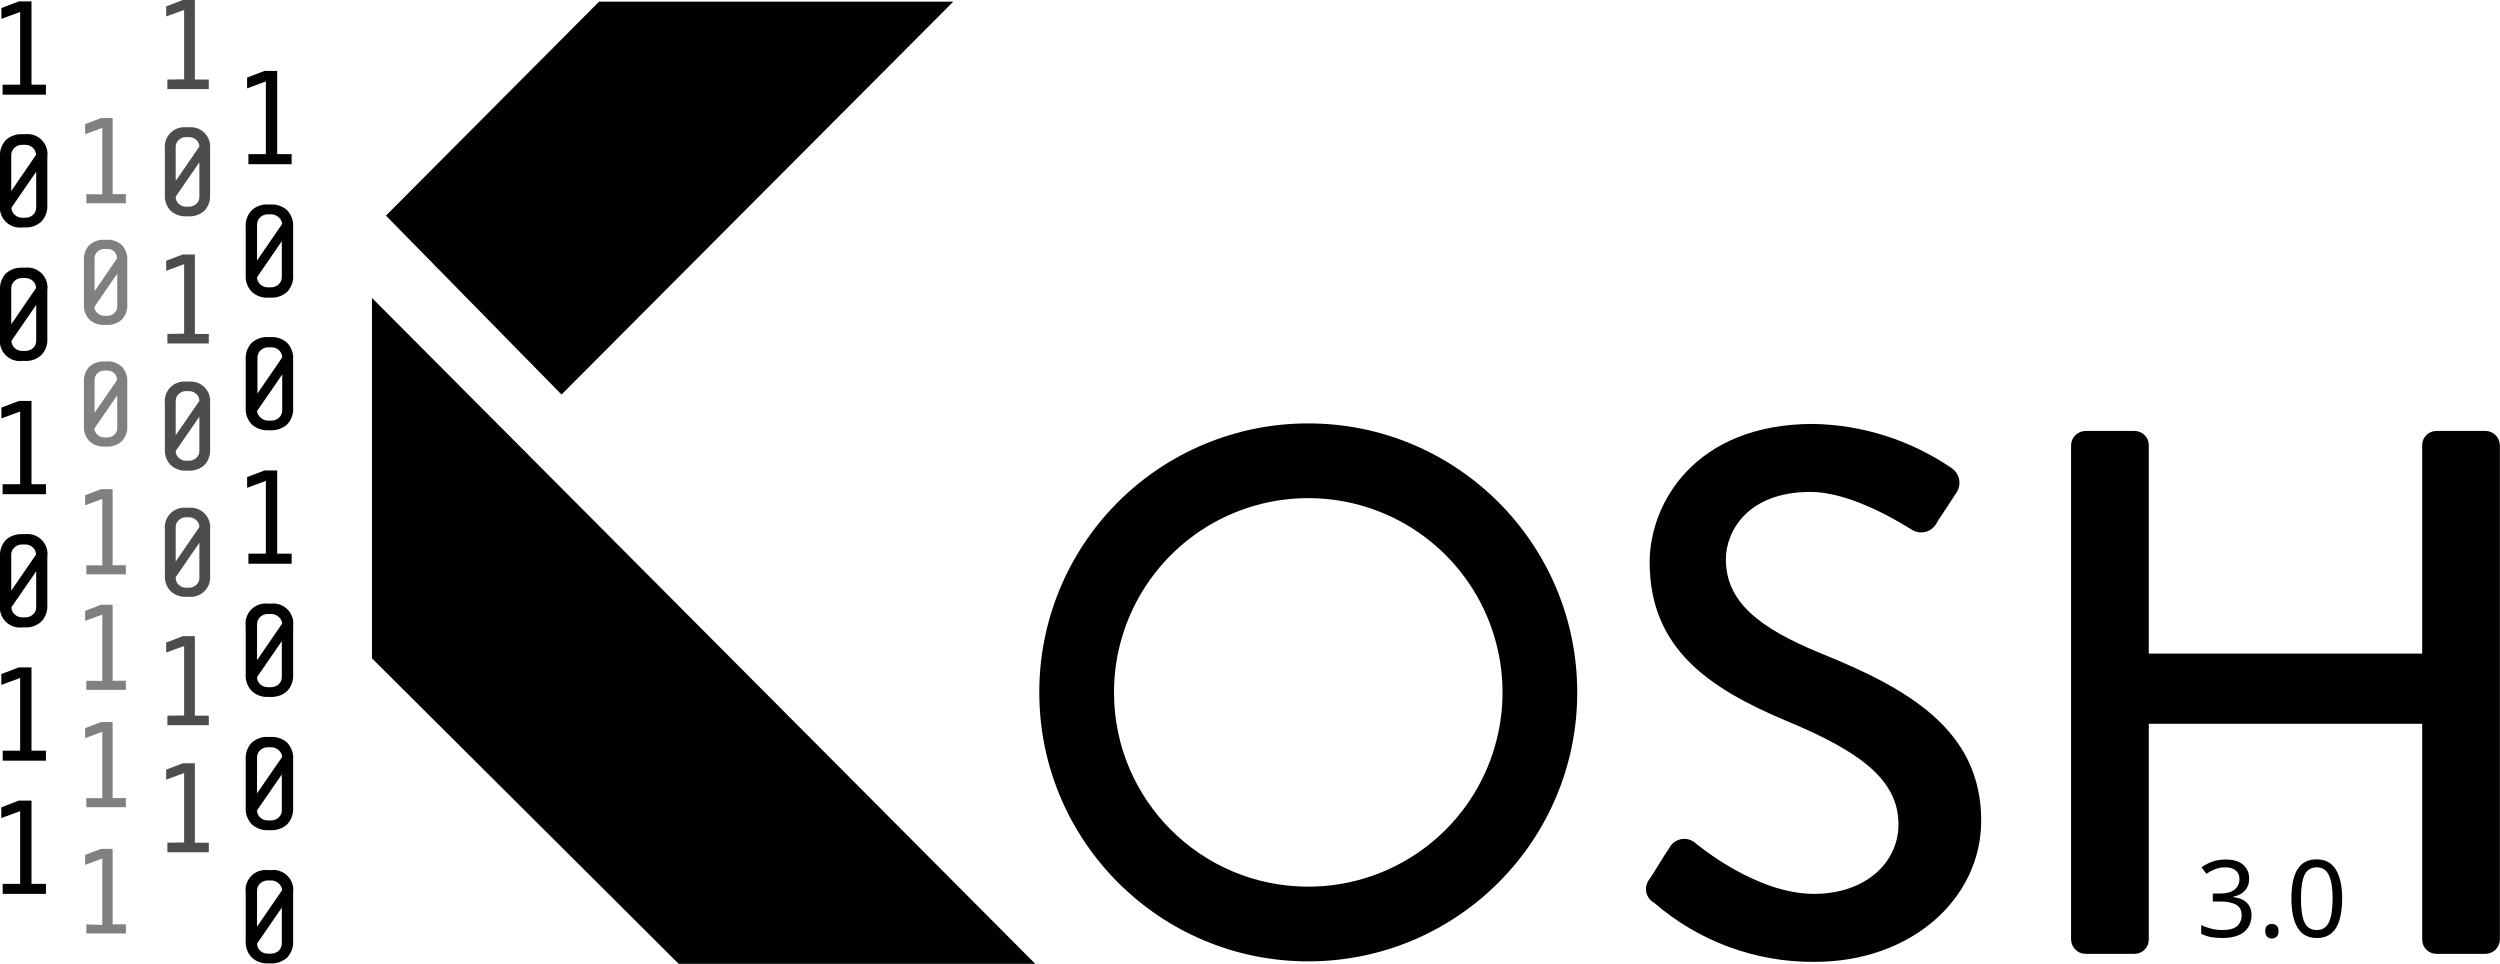
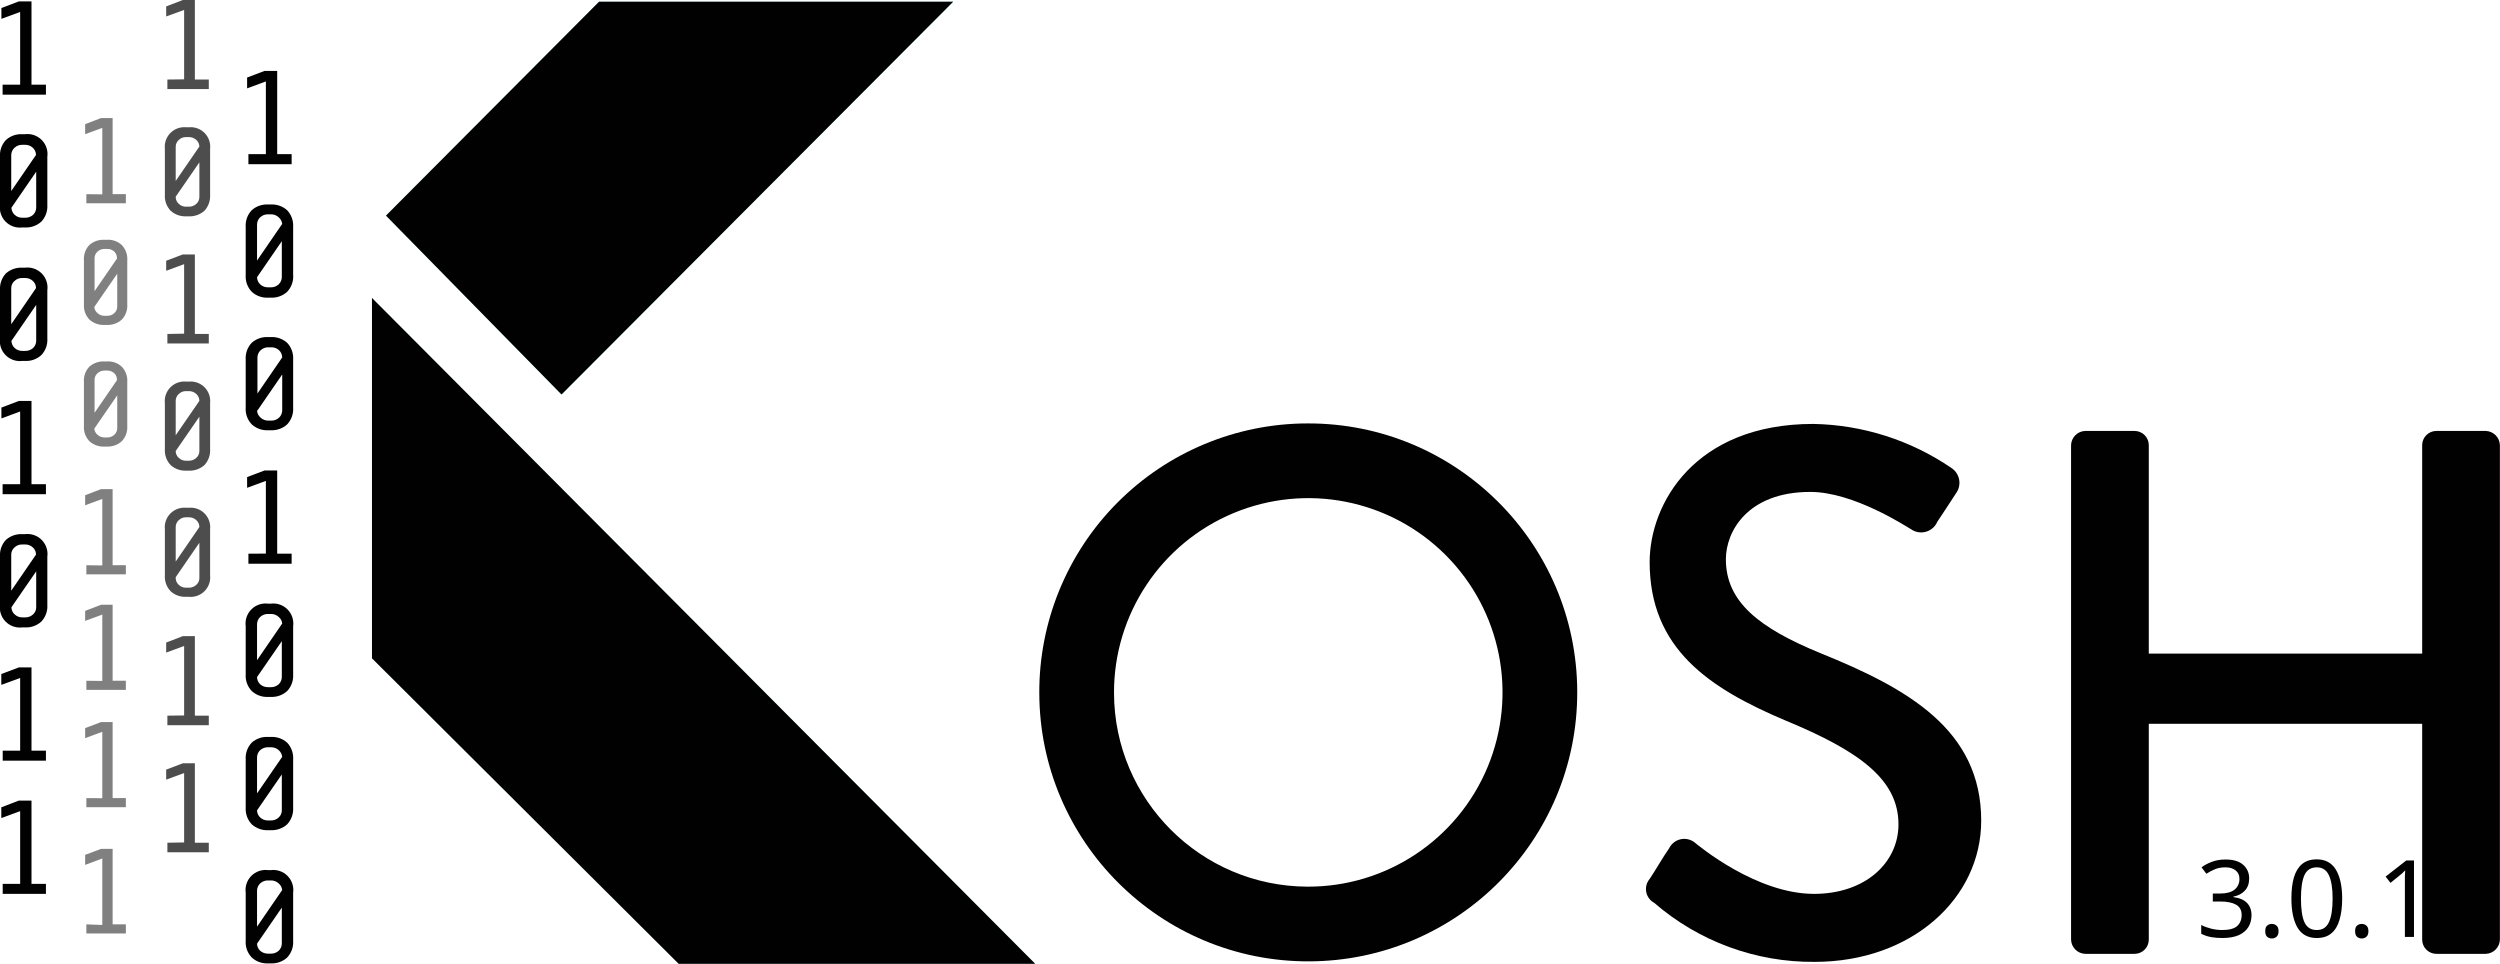
<svg xmlns="http://www.w3.org/2000/svg" viewBox="0 0 249.28 96.1" version="1.1" id="svg5833">
  <defs id="defs5750">
    <style id="style5748">.cls-1{isolation:isolate;}.cls-2,.cls-3,.cls-4,.cls-6{fill:#010101;}.cls-2,.cls-3,.cls-4,.cls-5{mix-blend-mode:multiply;}.cls-3{opacity:0.7;}.cls-4{opacity:0.5;}.cls-5{fill:#afdedc;}</style>
  </defs>
  <path class="cls-2" d="m 0.26,8.44 v 1 h 4.32 v -1 H 3.14 V 0.14 H 1.88 L 0.14,0.8 V 1.88 L 2.01,1.19 v 7.25 z" id="path5752" style="isolation:isolate;mix-blend-mode:multiply;fill:#010101" />
  <path class="cls-2" d="M 4.72,20.45 V 15.64 A 2,2 0 0 0 2.49,13.38 H 2.23 A 2.25,2.25 0 0 0 0.59,13.96 2.21,2.21 0 0 0 0,15.64 v 4.78 a 2,2 0 0 0 2.23,2.26 h 0.26 a 2.24,2.24 0 0 0 1.63,-0.58 2.21,2.21 0 0 0 0.6,-1.65 z m -1.13,-5 -2.47,3.6 v -3.6 a 1,1 0 0 1 0.32,-0.71 1.08,1.08 0 0 1 0.79,-0.3 h 0.26 a 1.09,1.09 0 0 1 0.79,0.3 1,1 0 0 1 0.31,0.68 z m -2.45,5.26 2.47,-3.59 v 3.59 A 1,1 0 0 1 3.3,21.42 1.13,1.13 0 0 1 2.51,21.71 H 2.25 A 1.11,1.11 0 0 1 1.46,21.42 1,1 0 0 1 1.14,20.71 Z" id="path5754" style="isolation:isolate;mix-blend-mode:multiply;fill:#010101" />
  <path class="cls-2" d="M 4.72,33.73 V 28.95 A 2,2 0 0 0 2.49,26.69 H 2.23 A 2.29,2.29 0 0 0 0.59,27.26 2.25,2.25 0 0 0 0,28.95 v 4.78 a 2,2 0 0 0 2.23,2.26 h 0.26 a 2.24,2.24 0 0 0 1.63,-0.58 2.21,2.21 0 0 0 0.6,-1.68 z m -1.13,-5 -2.47,3.6 v -3.6 a 0.94,0.94 0 0 1 0.32,-0.71 1.08,1.08 0 0 1 0.79,-0.3 h 0.26 a 1.09,1.09 0 0 1 0.79,0.3 0.93,0.93 0 0 1 0.31,0.68 z M 1.14,33.99 3.61,30.4 v 3.59 A 1,1 0 0 1 3.3,34.7 1.13,1.13 0 0 1 2.51,34.99 H 2.25 A 1.11,1.11 0 0 1 1.46,34.7 1,1 0 0 1 1.14,33.99 Z" id="path5756" style="isolation:isolate;mix-blend-mode:multiply;fill:#010101" />
  <path class="cls-2" d="m 0.26,48.28 v 1 h 4.32 v -1 H 3.14 v -8.3 H 1.88 l -1.74,0.66 v 1.08 l 1.87,-0.69 v 7.25 z" id="path5758" style="isolation:isolate;mix-blend-mode:multiply;fill:#010101" />
  <path class="cls-2" d="M 4.72,60.3 V 55.52 A 2,2 0 0 0 2.49,53.26 H 2.23 A 2.29,2.29 0 0 0 0.59,53.83 2.23,2.23 0 0 0 0,55.52 v 4.78 a 2,2 0 0 0 2.23,2.26 h 0.26 a 2.24,2.24 0 0 0 1.63,-0.58 2.21,2.21 0 0 0 0.6,-1.68 z m -1.13,-5 -2.47,3.6 v -3.6 a 0.94,0.94 0 0 1 0.32,-0.71 1.08,1.08 0 0 1 0.79,-0.3 h 0.26 a 1.09,1.09 0 0 1 0.79,0.3 0.93,0.93 0 0 1 0.31,0.68 z m -2.45,5.25 2.47,-3.58 v 3.58 A 0.93,0.93 0 0 1 3.3,61.26 1.09,1.09 0 0 1 2.51,61.56 H 2.25 A 1.08,1.08 0 0 1 1.46,61.26 0.94,0.94 0 0 1 1.14,60.55 Z" id="path5760" style="isolation:isolate;mix-blend-mode:multiply;fill:#010101" />
  <path class="cls-2" d="m 0.27,74.85 v 1 h 4.31 v -1 H 3.14 v -8.3 H 1.87 l -1.74,0.66 v 1.08 L 2.01,67.6 v 7.25 z" id="path5762" style="isolation:isolate;mix-blend-mode:multiply;fill:#010101" />
  <path class="cls-2" d="m 0.27,88.13 v 1 h 4.31 v -1 H 3.14 v -8.3 H 1.87 L 0.13,80.5 v 1.07 l 1.88,-0.69 v 7.25 z" id="path5764" style="isolation:isolate;mix-blend-mode:multiply;fill:#010101" />
  <path class="cls-2" d="m 24.77,15.37 v 1 h 4.31 v -1 h -1.44 v -8.3 h -1.26 l -1.74,0.66 v 1.08 l 1.87,-0.69 v 7.25 z" id="path5766" style="isolation:isolate;mix-blend-mode:multiply;fill:#010101" />
  <path class="cls-2" d="M 29.23,27.38 V 22.64 A 2.21,2.21 0 0 0 28.63,20.96 2.26,2.26 0 0 0 27,20.39 h -0.27 a 2.26,2.26 0 0 0 -1.63,0.57 2.21,2.21 0 0 0 -0.6,1.68 v 4.78 a 2.18,2.18 0 0 0 0.61,1.68 2.22,2.22 0 0 0 1.62,0.58 H 27 a 2.26,2.26 0 0 0 1.63,-0.58 2.21,2.21 0 0 0 0.6,-1.72 z m -1.13,-5 -2.47,3.6 v -3.6 a 1,1 0 0 1 0.31,-0.71 1.11,1.11 0 0 1 0.79,-0.3 H 27 a 1.09,1.09 0 0 1 0.79,0.3 1,1 0 0 1 0.35,0.68 z m -2.47,5.26 2.47,-3.59 v 3.59 a 1,1 0 0 1 -0.31,0.71 1.09,1.09 0 0 1 -0.79,0.3 h -0.27 a 1.11,1.11 0 0 1 -0.79,-0.3 1,1 0 0 1 -0.31,-0.71 z" id="path5768" style="isolation:isolate;mix-blend-mode:multiply;fill:#010101" />
  <path class="cls-2" d="M 29.23,40.64 V 35.86 A 2.21,2.21 0 0 0 28.63,34.18 2.26,2.26 0 0 0 27,33.61 h -0.27 a 2.26,2.26 0 0 0 -1.63,0.57 2.21,2.21 0 0 0 -0.6,1.68 v 4.78 a 2.18,2.18 0 0 0 0.61,1.68 2.22,2.22 0 0 0 1.62,0.58 H 27 a 2.26,2.26 0 0 0 1.63,-0.58 2.21,2.21 0 0 0 0.6,-1.68 z m -1.09,-5 -2.47,3.6 v -3.6 a 1,1 0 0 1 0.31,-0.71 1.11,1.11 0 0 1 0.79,-0.3 h 0.27 a 1.09,1.09 0 0 1 0.79,0.3 1,1 0 0 1 0.31,0.71 z m -2.47,5.29 2.47,-3.59 v 3.59 a 1,1 0 0 1 -0.31,0.71 1.09,1.09 0 0 1 -0.79,0.3 h -0.27 a 1.11,1.11 0 0 1 -0.79,-0.3 1,1 0 0 1 -0.35,-0.72 z" id="path5770" style="isolation:isolate;mix-blend-mode:multiply;fill:#010101" />
  <path class="cls-2" d="m 24.77,55.21 v 1 h 4.31 v -1 h -1.44 v -8.3 h -1.26 l -1.74,0.66 v 1.07 l 1.87,-0.69 v 7.25 z" id="path5772" style="isolation:isolate;mix-blend-mode:multiply;fill:#010101" />
  <path class="cls-2" d="M 29.23,67.23 V 62.45 A 2,2 0 0 0 27,60.19 h -0.27 a 2,2 0 0 0 -2.23,2.26 v 4.78 a 2.18,2.18 0 0 0 0.61,1.68 2.22,2.22 0 0 0 1.62,0.58 H 27 a 2.26,2.26 0 0 0 1.63,-0.58 2.21,2.21 0 0 0 0.6,-1.68 z m -1.13,-5 -2.47,3.6 v -3.6 a 1,1 0 0 1 0.31,-0.71 1.11,1.11 0 0 1 0.79,-0.3 H 27 a 1.09,1.09 0 0 1 0.79,0.3 0.93,0.93 0 0 1 0.35,0.68 z m -2.47,5.28 2.47,-3.58 v 3.58 A 1,1 0 0 1 27.79,68.23 1.13,1.13 0 0 1 27,68.52 h -0.27 a 1.15,1.15 0 0 1 -0.79,-0.29 1,1 0 0 1 -0.31,-0.75 z" id="path5774" style="isolation:isolate;mix-blend-mode:multiply;fill:#010101" />
  <path class="cls-2" d="M 29.23,80.52 V 75.74 A 2.22,2.22 0 0 0 28.63,74.05 2.26,2.26 0 0 0 27,73.48 h -0.27 a 2.26,2.26 0 0 0 -1.63,0.57 2.22,2.22 0 0 0 -0.6,1.69 v 4.78 a 2.21,2.21 0 0 0 0.61,1.68 2.26,2.26 0 0 0 1.62,0.58 H 27 a 2.3,2.3 0 0 0 1.63,-0.58 2.24,2.24 0 0 0 0.6,-1.68 z m -1.13,-5 -2.47,3.59 v -3.59 a 1,1 0 0 1 0.31,-0.72 1.15,1.15 0 0 1 0.79,-0.29 H 27 a 1.13,1.13 0 0 1 0.79,0.29 1,1 0 0 1 0.35,0.69 z m -2.47,5.28 2.47,-3.58 v 3.58 a 0.93,0.93 0 0 1 -0.31,0.71 1.09,1.09 0 0 1 -0.79,0.3 h -0.27 a 1.11,1.11 0 0 1 -0.79,-0.3 1,1 0 0 1 -0.31,-0.74 z" id="path5776" style="isolation:isolate;mix-blend-mode:multiply;fill:#010101" />
  <path class="cls-2" d="M 29.23,93.8 V 89.02 A 2,2 0 0 0 27,86.76 h -0.27 a 2,2 0 0 0 -2.23,2.26 v 4.78 a 2.18,2.18 0 0 0 0.61,1.68 2.22,2.22 0 0 0 1.62,0.58 H 27 a 2.26,2.26 0 0 0 1.63,-0.58 2.21,2.21 0 0 0 0.6,-1.68 z m -1.13,-5 -2.47,3.6 v -3.6 a 1,1 0 0 1 0.31,-0.71 1.11,1.11 0 0 1 0.79,-0.3 H 27 a 1.09,1.09 0 0 1 0.79,0.3 1,1 0 0 1 0.35,0.68 z m -2.47,5.29 2.47,-3.59 v 3.59 A 1,1 0 0 1 27.79,94.8 1.13,1.13 0 0 1 27,95.09 H 26.73 A 1.15,1.15 0 0 1 25.94,94.8 1,1 0 0 1 25.63,94.06 Z" id="path5778" style="isolation:isolate;mix-blend-mode:multiply;fill:#010101" />
  <path class="cls-3" d="m 16.69,7.93 v 0.95 h 4.13 V 7.93 H 19.43 V 0 h -1.2 l -1.66,0.64 v 1 l 1.79,-0.65 v 6.92 z" id="path5780" style="opacity:0.7;isolation:isolate;mix-blend-mode:multiply;fill:#010101" />
  <path class="cls-3" d="m 20.95,19.41 v -4.56 a 1.95,1.95 0 0 0 -2.13,-2.16 h -0.25 a 1.95,1.95 0 0 0 -2.13,2.16 v 4.56 a 2.12,2.12 0 0 0 0.58,1.61 2.17,2.17 0 0 0 1.55,0.55 h 0.25 a 2.2,2.2 0 0 0 1.56,-0.55 2.15,2.15 0 0 0 0.57,-1.61 z m -1.07,-4.8 -2.36,3.43 v -3.4 a 0.9,0.9 0 0 1 0.3,-0.68 1,1 0 0 1 0.75,-0.29 h 0.25 a 1.06,1.06 0 0 1 0.76,0.29 0.9,0.9 0 0 1 0.3,0.68 z m -2.36,5 2.36,-3.42 v 3.45 a 0.9,0.9 0 0 1 -0.3,0.68 1.06,1.06 0 0 1 -0.76,0.29 h -0.25 a 1,1 0 0 1 -0.75,-0.29 0.9,0.9 0 0 1 -0.3,-0.68 z" id="path5782" style="opacity:0.7;isolation:isolate;mix-blend-mode:multiply;fill:#010101" />
  <path class="cls-3" d="m 16.69,33.3 v 0.95 h 4.13 V 33.3 h -1.39 v -7.93 h -1.2 L 16.57,26 v 1 l 1.79,-0.66 v 6.93 z" id="path5784" style="opacity:0.7;isolation:isolate;mix-blend-mode:multiply;fill:#010101" />
  <path class="cls-3" d="m 20.95,44.77 v -4.56 a 1.95,1.95 0 0 0 -2.13,-2.16 h -0.25 a 1.95,1.95 0 0 0 -2.13,2.16 v 4.56 a 2.12,2.12 0 0 0 0.58,1.61 2.17,2.17 0 0 0 1.55,0.55 h 0.25 a 2.2,2.2 0 0 0 1.56,-0.55 2.15,2.15 0 0 0 0.57,-1.61 z m -1.07,-4.8 -2.36,3.43 v -3.43 a 0.9,0.9 0 0 1 0.3,-0.68 1,1 0 0 1 0.75,-0.29 h 0.25 a 1.06,1.06 0 0 1 0.76,0.29 0.9,0.9 0 0 1 0.3,0.68 z m -2.36,5 2.36,-3.42 v 3.42 a 0.9,0.9 0 0 1 -0.3,0.68 1.06,1.06 0 0 1 -0.76,0.29 h -0.25 a 1,1 0 0 1 -0.75,-0.29 0.9,0.9 0 0 1 -0.3,-0.64 z" id="path5786" style="opacity:0.7;isolation:isolate;mix-blend-mode:multiply;fill:#010101" />
  <path class="cls-3" d="m 16.69,71.36 v 0.95 h 4.13 v -0.95 h -1.39 v -7.93 h -1.2 l -1.66,0.64 v 1 l 1.79,-0.66 v 6.93 z" id="path5788" style="opacity:0.7;isolation:isolate;mix-blend-mode:multiply;fill:#010101" />
  <path class="cls-3" d="m 20.95,57.35 v -4.56 a 1.95,1.95 0 0 0 -2.13,-2.16 h -0.25 a 1.95,1.95 0 0 0 -2.13,2.16 v 4.56 a 2.1,2.1 0 0 0 0.58,1.61 2.13,2.13 0 0 0 1.55,0.55 h 0.25 a 1.95,1.95 0 0 0 2.13,-2.16 z m -1.07,-4.8 -2.36,3.44 v -3.44 a 0.91,0.91 0 0 1 0.3,-0.68 1,1 0 0 1 0.75,-0.29 h 0.25 a 1.06,1.06 0 0 1 0.76,0.29 0.91,0.91 0 0 1 0.3,0.68 z m -2.36,5 2.36,-3.43 v 3.52 a 0.89,0.89 0 0 1 -0.3,0.67 1.06,1.06 0 0 1 -0.76,0.29 h -0.25 a 1,1 0 0 1 -0.75,-0.29 0.89,0.89 0 0 1 -0.3,-0.67 z" id="path5790" style="opacity:0.7;isolation:isolate;mix-blend-mode:multiply;fill:#010101" />
  <path class="cls-3" d="m 16.69,84.03 v 0.95 h 4.13 v -0.95 h -1.39 v -7.92 h -1.2 l -1.66,0.63 v 1 l 1.79,-0.66 V 84 Z" id="path5792" style="opacity:0.7;isolation:isolate;mix-blend-mode:multiply;fill:#010101" />
  <path class="cls-4" d="m 8.61,19.36 v 0.91 h 3.94 v -0.91 h -1.32 v -7.59 h -1.15 l -1.59,0.61 v 1 l 1.71,-0.63 v 6.63 z" id="path5794" style="opacity:0.5;isolation:isolate;mix-blend-mode:multiply;fill:#010101" />
  <path class="cls-4" d="m 12.69,30.34 v -4.37 a 2,2 0 0 0 -0.55,-1.54 2,2 0 0 0 -1.49,-0.52 h -0.24 a 2.09,2.09 0 0 0 -1.5,0.52 2,2 0 0 0 -0.54,1.54 v 4.37 a 2,2 0 0 0 0.55,1.53 2.07,2.07 0 0 0 1.49,0.53 h 0.24 a 2.09,2.09 0 0 0 1.49,-0.53 2,2 0 0 0 0.55,-1.53 z m -1,-4.6 -2.26,3.29 v -3.29 a 0.87,0.87 0 0 1 0.29,-0.65 1,1 0 0 1 0.72,-0.27 h 0.24 a 1,1 0 0 1 0.72,0.27 0.87,0.87 0 0 1 0.26,0.65 z m -2.26,4.83 2.26,-3.28 v 3.28 a 0.87,0.87 0 0 1 -0.29,0.65 1,1 0 0 1 -0.72,0.27 H 10.44 A 1,1 0 0 1 9.72,31.22 0.87,0.87 0 0 1 9.4,30.57 Z" id="path5796" style="opacity:0.5;isolation:isolate;mix-blend-mode:multiply;fill:#010101" />
  <path class="cls-4" d="m 8.61,67.88 v 0.91 h 3.94 V 67.88 H 11.23 V 60.3 h -1.15 l -1.59,0.61 v 1 l 1.71,-0.63 v 6.62 z" id="path5798" style="opacity:0.5;isolation:isolate;mix-blend-mode:multiply;fill:#010101" />
  <path class="cls-4" d="m 8.61,92.17 v 0.91 h 3.94 v -0.91 h -1.32 v -7.53 h -1.15 l -1.59,0.6 v 1 L 10.2,85.6 v 6.63 z" id="path5800" style="opacity:0.5;isolation:isolate;mix-blend-mode:multiply;fill:#010101" />
  <path class="cls-4" d="m 8.61,56.36 v 0.91 h 3.94 v -0.91 h -1.32 v -7.59 h -1.15 l -1.59,0.61 v 1 l 1.71,-0.63 v 6.63 z" id="path5802" style="opacity:0.5;isolation:isolate;mix-blend-mode:multiply;fill:#010101" />
  <path class="cls-4" d="M 12.69,42.47 V 38.1 a 2,2 0 0 0 -0.55,-1.54 2,2 0 0 0 -1.49,-0.52 h -0.24 a 2.09,2.09 0 0 0 -1.5,0.52 2,2 0 0 0 -0.54,1.54 v 4.37 a 2,2 0 0 0 0.55,1.53 2.07,2.07 0 0 0 1.49,0.53 h 0.24 A 2.09,2.09 0 0 0 12.14,44 2,2 0 0 0 12.69,42.47 Z m -1,-4.6 -2.26,3.29 v -3.29 a 0.87,0.87 0 0 1 0.29,-0.65 1,1 0 0 1 0.72,-0.27 h 0.24 a 1,1 0 0 1 0.72,0.27 0.87,0.87 0 0 1 0.26,0.65 z m -2.26,4.83 2.26,-3.28 v 3.28 a 0.89,0.89 0 0 1 -0.29,0.65 1,1 0 0 1 -0.72,0.27 H 10.44 A 1,1 0 0 1 9.72,43.35 0.89,0.89 0 0 1 9.4,42.7 Z" id="path5804" style="opacity:0.5;isolation:isolate;mix-blend-mode:multiply;fill:#010101" />
  <path class="cls-4" d="m 8.61,79.58 v 0.91 h 3.94 V 79.58 H 11.23 V 72 h -1.15 l -1.59,0.6 v 1 l 1.71,-0.63 v 6.62 z" id="path5806" style="opacity:0.5;isolation:isolate;mix-blend-mode:multiply;fill:#010101" />
  <polygon class="cls-5" points="37.09,29.71 37.09,65.64 67.67,96.1 103.22,96.1 " id="polygon5808" style="isolation:isolate;mix-blend-mode:multiply;fill:#afdedc" />
  <polygon class="cls-5" points="55.99,39.33 95.04,0.17 59.74,0.17 38.49,21.5 " id="polygon5810" style="isolation:isolate;mix-blend-mode:multiply;fill:#afdedc" />
  <polygon class="cls-5" points="55.99,39.33 95.04,0.17 59.74,0.17 38.49,21.5 " id="polygon5812" style="isolation:isolate;mix-blend-mode:multiply;fill:#afdedc" />
  <polygon class="cls-6" points="55.99,39.33 95.04,0.17 59.74,0.17 38.49,21.5 " id="polygon5814" style="isolation:isolate;fill:#010101" />
  <polygon class="cls-6" points="37.09,29.71 37.09,65.64 67.67,96.1 103.22,96.1 " id="polygon5816" style="isolation:isolate;fill:#010101" />
  <path class="cls-6" d="m 130.37,42.22 a 26.82,26.82 0 1 1 -26.74,26.9 26.78,26.78 0 0 1 26.74,-26.9 z m 0,46.19 a 19.37,19.37 0 1 0 -19.29,-19.29 19.36,19.36 0 0 0 19.29,19.29 z" id="path5818" style="isolation:isolate;fill:#010101" />
  <path class="cls-6" d="m 164.49,87.64 c 0.67,-1 1.27,-2.09 1.94,-3.05 a 1.68,1.68 0 0 1 2.53,-0.6 c 0.45,0.37 6.19,5.14 11.92,5.14 5.14,0 8.42,-3.13 8.42,-6.93 0,-4.47 -3.88,-7.3 -11.25,-10.35 -7.6,-3.21 -13.56,-7.15 -13.56,-15.8 0,-5.81 4.47,-13.78 16.32,-13.78 a 25.25,25.25 0 0 1 13.78,4.4 1.77,1.77 0 0 1 0.44,2.53 c -0.59,0.9 -1.26,1.94 -1.86,2.83 a 1.75,1.75 0 0 1 -2.6,0.75 c -0.53,-0.3 -5.74,-3.73 -10.06,-3.73 -6.26,0 -8.42,3.95 -8.42,6.71 0,4.24 3.28,6.85 9.46,9.38 8.64,3.5 16,7.6 16,16.69 0,7.75 -6.93,14.08 -16.61,14.08 a 24.11,24.11 0 0 1 -16,-5.89 1.56,1.56 0 0 1 -0.45,-2.38 z" id="path5820" style="isolation:isolate;fill:#010101" />
  <path class="cls-6" d="m 206.51,44.38 a 1.46,1.46 0 0 1 1.42,-1.41 h 4.91 a 1.42,1.42 0 0 1 1.42,1.41 v 20.79 h 27.26 V 44.38 a 1.42,1.42 0 0 1 1.42,-1.41 h 4.92 a 1.46,1.46 0 0 1 1.41,1.41 V 93.7 a 1.46,1.46 0 0 1 -1.41,1.41 h -4.92 A 1.42,1.42 0 0 1 241.52,93.7 V 72.17 H 214.26 V 93.7 a 1.42,1.42 0 0 1 -1.42,1.41 h -4.91 a 1.46,1.46 0 0 1 -1.42,-1.41 z" id="path5822" style="isolation:isolate;fill:#010101" />
  <text xml:space="preserve" style="font-style:normal;font-weight:normal;font-size:40px;line-height:1.25;font-family:sans-serif;letter-spacing:0px;word-spacing:0px;fill:#010101;fill-opacity:1;stroke:none;" x="219.004" y="93.422" id="text4318">
-     <tspan id="tspan4316" x="219.004" y="93.422" style="font-style:normal;font-variant:normal;font-weight:normal;font-stretch:normal;font-size:10.667px;font-family:sans-serif;-inkscape-font-specification:'sans-serif, Normal';font-variant-ligatures:normal;font-variant-caps:normal;font-variant-numeric:normal;font-feature-settings:normal;text-align:start;writing-mode:lr-tb;text-anchor:start;fill:#010101;fill-opacity:1;">3.0</tspan>
+     <tspan id="tspan4316" x="219.004" y="93.422" style="font-style:normal;font-variant:normal;font-weight:normal;font-stretch:normal;font-size:10.667px;font-family:sans-serif;-inkscape-font-specification:'sans-serif, Normal';font-variant-ligatures:normal;font-variant-caps:normal;font-variant-numeric:normal;font-feature-settings:normal;text-align:start;writing-mode:lr-tb;text-anchor:start;fill:#010101;fill-opacity:1;">3.0.1</tspan>
  </text>
  <text xml:space="preserve" style="font-style:normal;font-weight:normal;font-size:40px;line-height:1.25;font-family:sans-serif;letter-spacing:0px;word-spacing:0px;fill:#000000;fill-opacity:1;stroke:none" x="-94.71" y="247.271" id="text4402" transform="rotate(-90)">
    <tspan id="tspan4400" x="-94.71" y="247.271" style="font-style:normal;font-variant:normal;font-weight:normal;font-stretch:normal;font-size:5.333px;font-family:sans-serif;-inkscape-font-specification:'sans-serif, Normal';font-variant-ligatures:normal;font-variant-caps:normal;font-variant-numeric:normal;font-feature-settings:normal;text-align:start;writing-mode:lr-tb;text-anchor:start;fill:#008000" />
  </text>
</svg>
